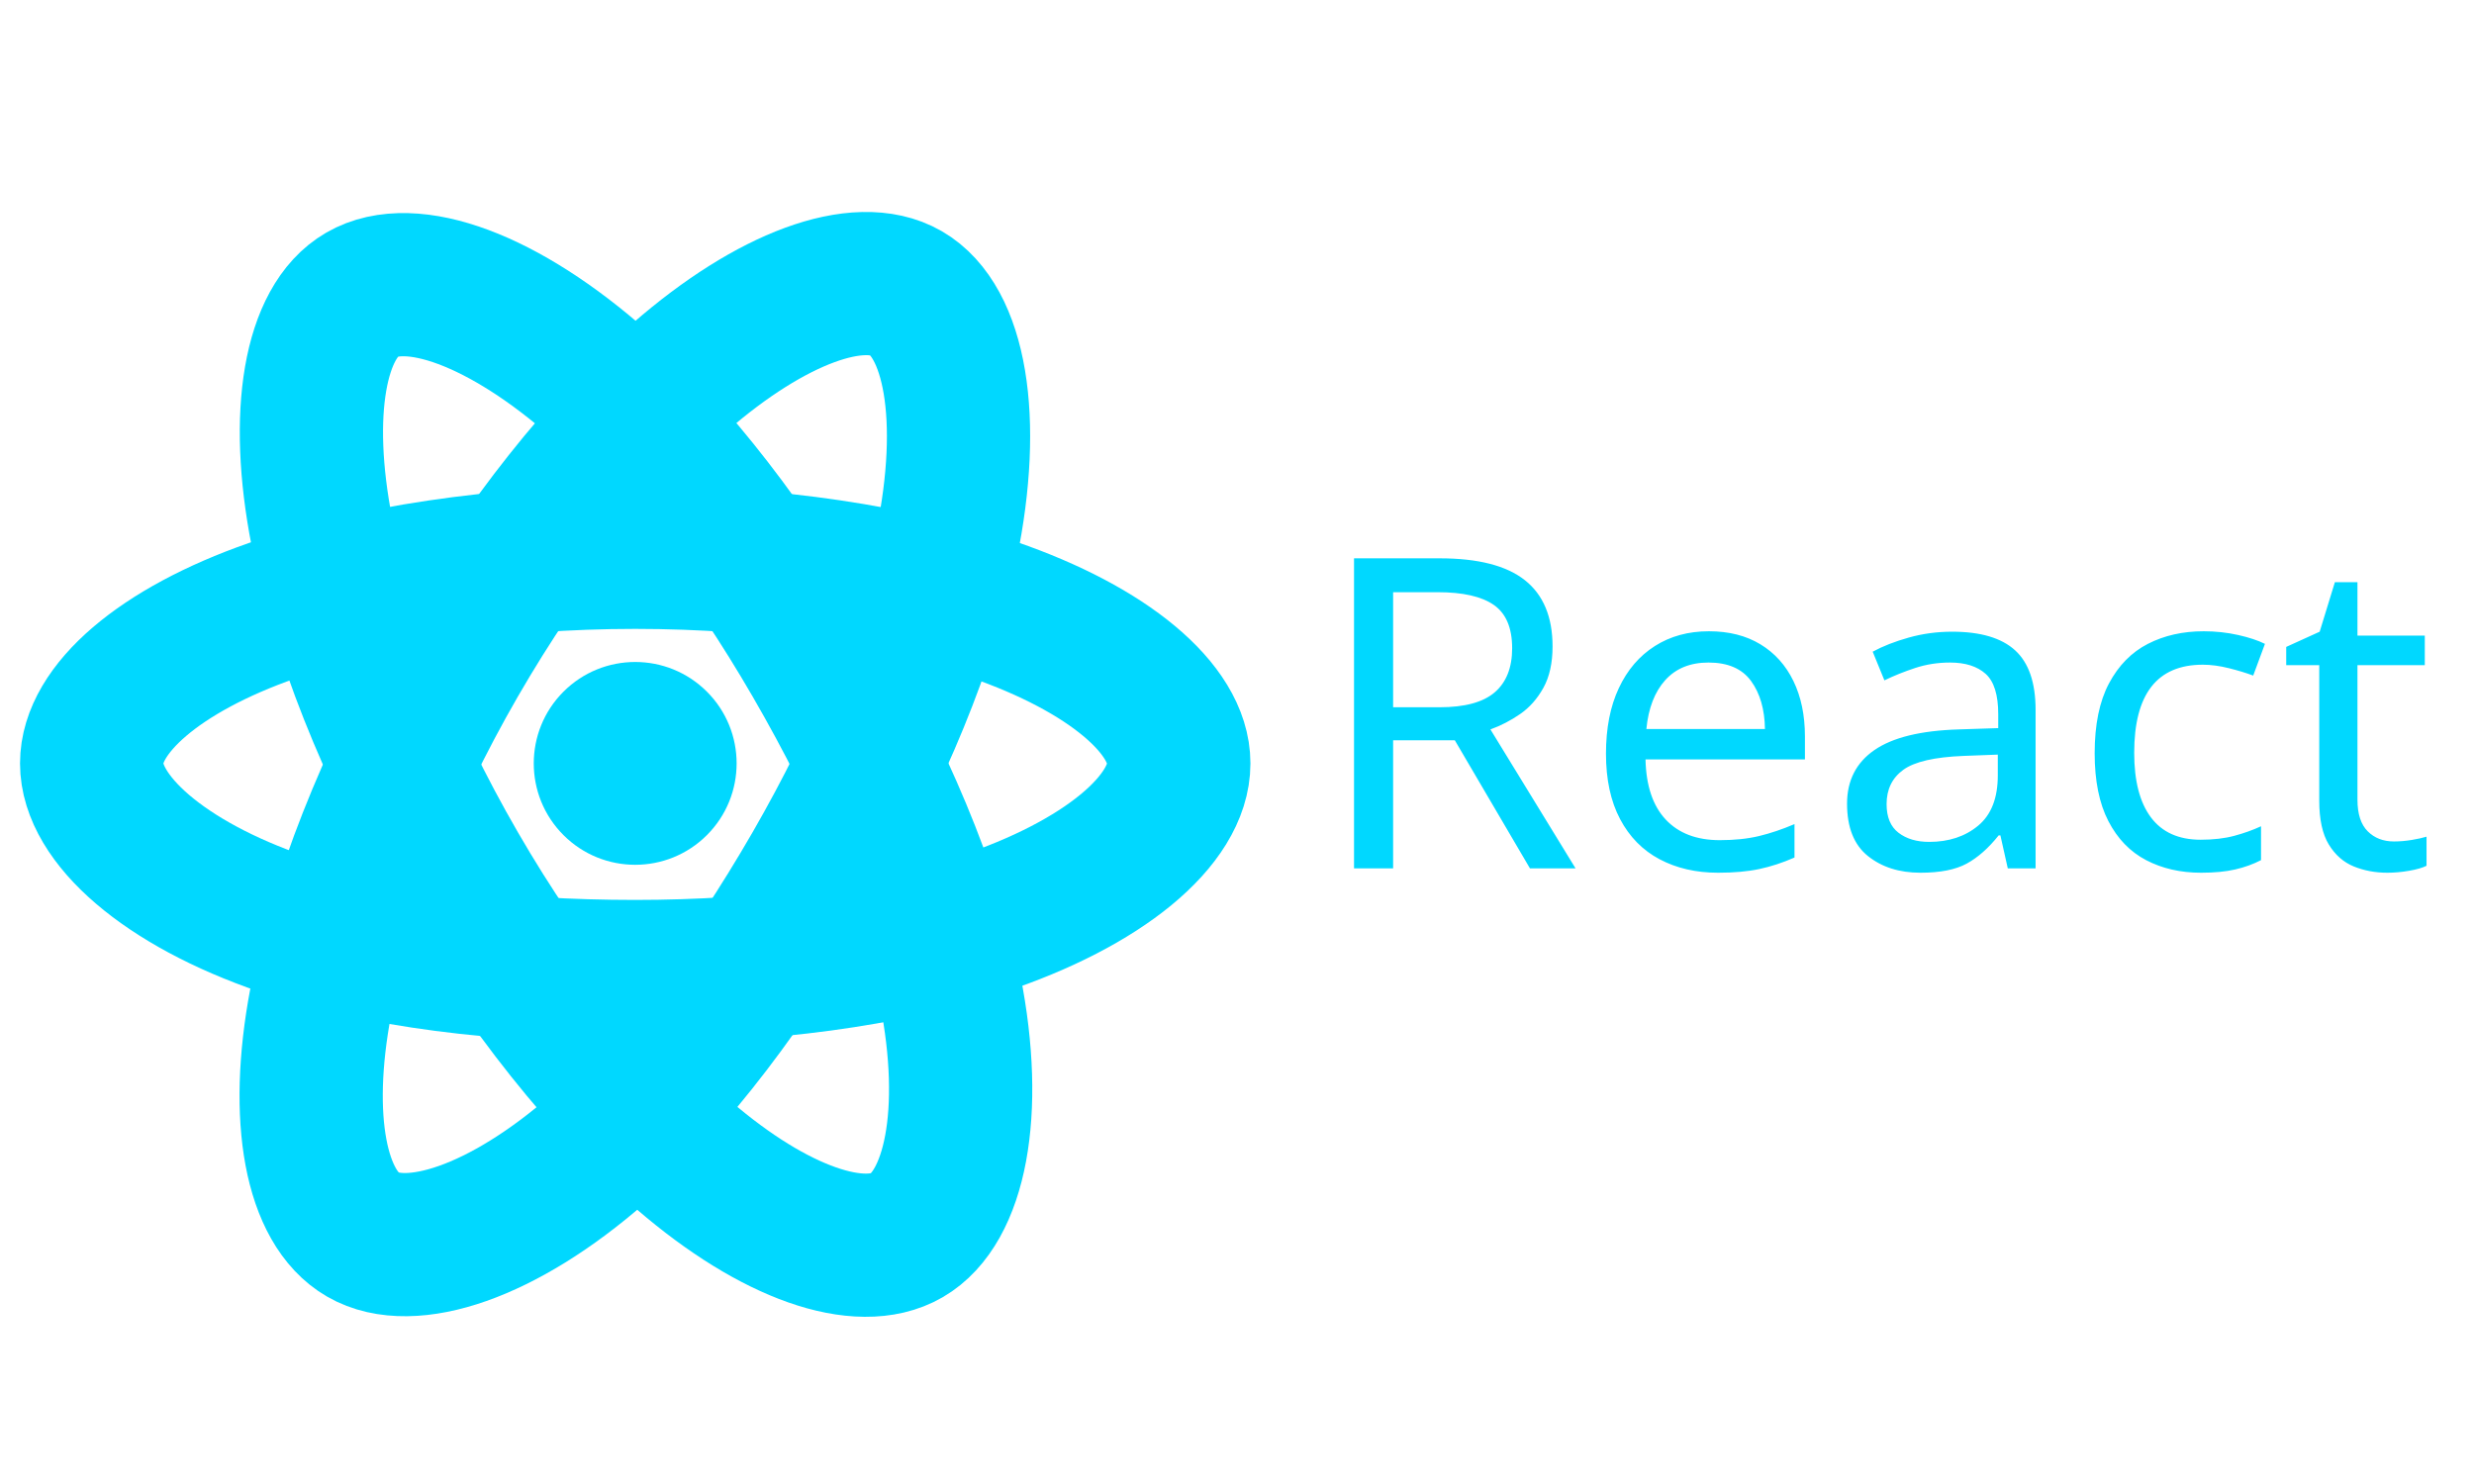
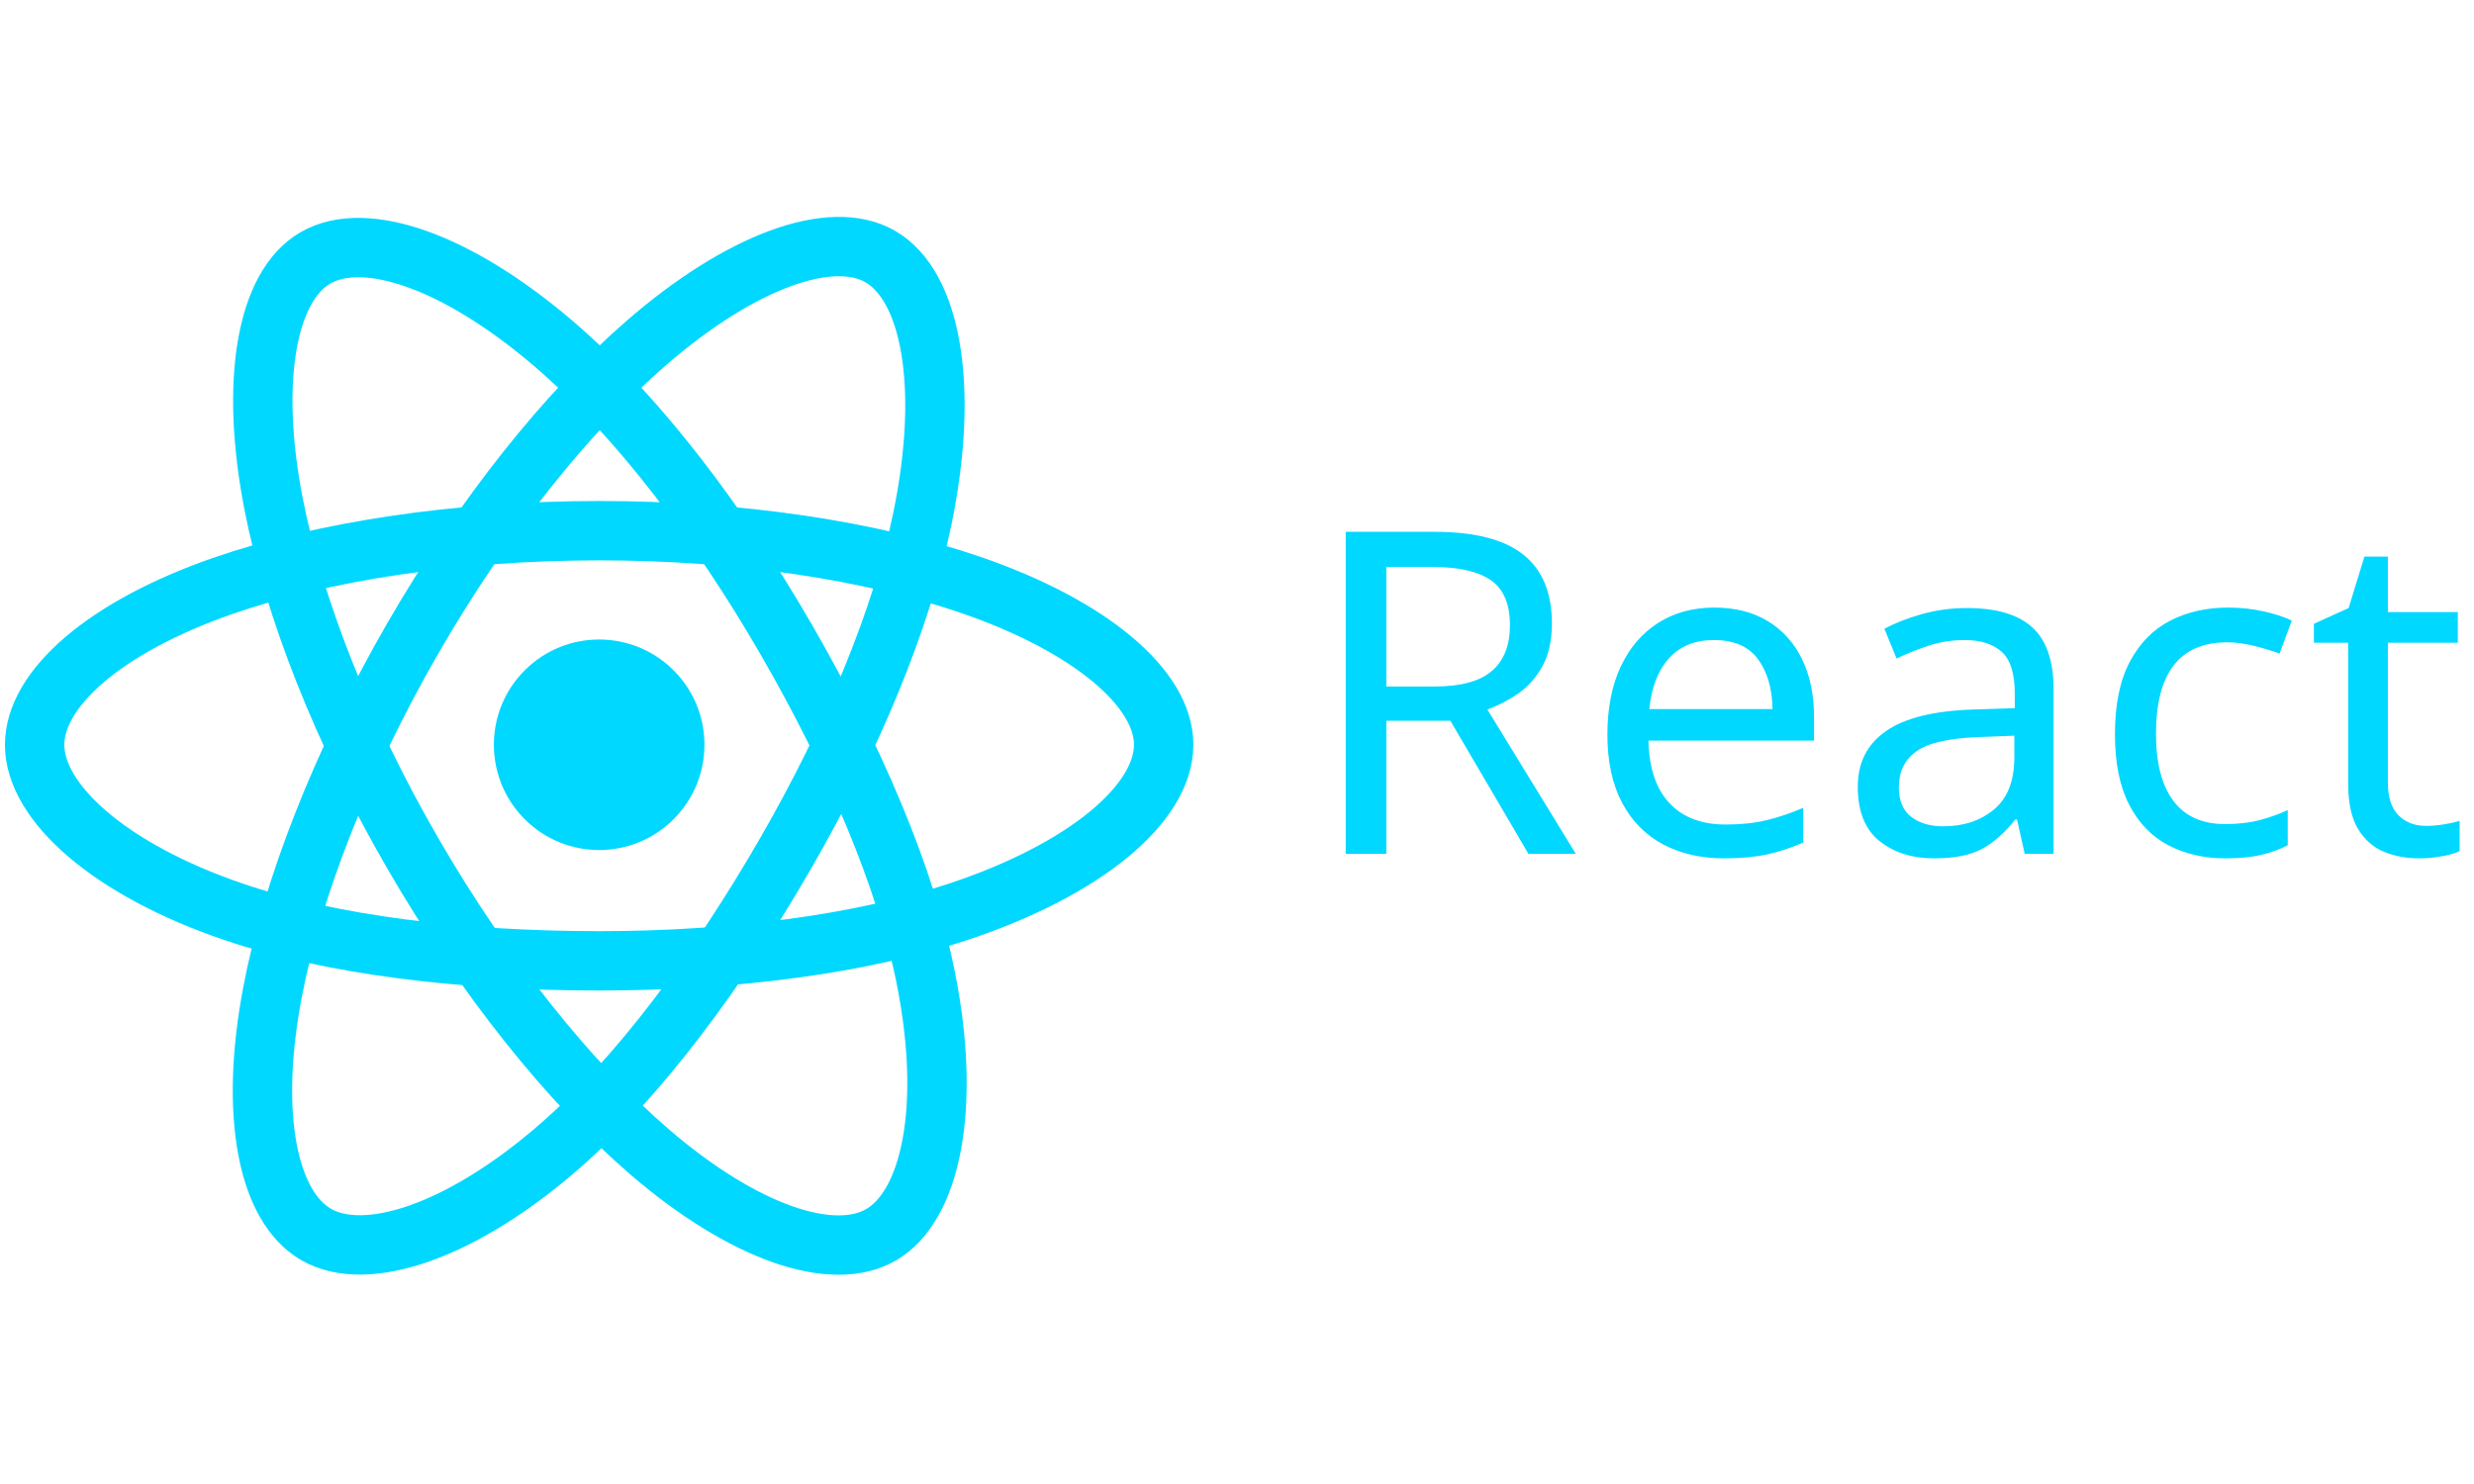
<svg xmlns="http://www.w3.org/2000/svg" version="1.1" id="Layer_2_1_" x="0px" y="0px" viewBox="0 0 2500 1500" style="enable-background:new 0 0 2500 1500;" xml:space="preserve">
  <style type="text/css">
	.st0{fill:#00D8FF;}
- 	.st1{fill:none;stroke:#00D8FF;stroke-width:144.746;stroke-miterlimit:10;}
+ 	.st1{fill:none;stroke:#00D8FF;stroke-width:60;stroke-miterlimit:10;}
	.st2{fill:none;}
	.st3{font-family:'SegoeUI-Bold';}
- 	.st4{font-size:438.95px;}
+ 	.st4{font-size:455.891px;}
</style>
-   <ellipse transform="matrix(0.7071 -0.7071 0.7071 0.7071 -357.6168 679.9081)" class="st0" cx="641.9" cy="771.6" rx="102.5" ry="102.5" />
-   <path class="st1" d="M641.9,563.3c137.6,0,265.4,19.7,361.8,52.9c116.1,40,187.5,100.6,187.5,155.4c0,57.2-75.7,121.6-200.3,162.8  C896.6,965.7,772.5,982,641.9,982c-133.9,0-260.7-15.3-356-47.9C165.3,892.9,92.6,827.7,92.6,771.6c0-54.4,68.2-114.5,182.7-154.4  C372,583.5,503,563.3,641.9,563.3L641.9,563.3z" />
-   <path class="st1" d="M460.5,668.1C529.3,548.9,610.3,448,687.1,381.1c92.6-80.6,180.8-112.2,228.3-84.8  c49.5,28.6,67.5,126.3,41,254.9c-20.1,97.3-67.9,212.9-133.1,326c-66.9,116-143.5,218.2-219.3,284.5  c-96,83.9-188.8,114.2-237.3,86.2c-47.1-27.2-65.2-116.3-42.6-235.4C343.2,911.9,391.1,788.4,460.5,668.1L460.5,668.1z" />
-   <path class="st1" d="M460.7,877.5C391.8,758.5,344.9,638,325.3,537.9c-23.6-120.5-6.9-212.7,40.6-240.1  c49.5-28.7,143.1,4.6,241.3,91.8c74.3,65.9,150.5,165.1,216,278.2c67.1,115.9,117.4,233.3,136.9,332.1  c24.8,125,4.7,220.6-43.8,248.7c-47.1,27.3-133.3-1.6-225.2-80.7C613.4,1101,530.3,997.8,460.7,877.5L460.7,877.5z" />
-   <rect x="1325.7" y="552.8" class="st2" width="1166.9" height="439.1" />
-   <text transform="matrix(1 0 0 1 1325.684 877.7444)" class="st0 st3 st4">React</text>
+   <ellipse transform="matrix(0.7071 -0.7071 0.7071 0.7071 -354.9981 648.6476)" class="st0" cx="605.5" cy="752.8" rx="106.4" ry="106.4" />
+   <path class="st1" d="M605.5,536.4c142.9,0,275.6,20.5,375.7,54.9c120.6,41.5,194.7,104.4,194.7,161.4c0,59.4-78.6,126.2-208.1,169.1  c-97.9,32.4-226.7,49.4-362.4,49.4c-139.1,0-270.8-15.9-369.8-49.7C110.5,878.8,35,811.1,35,752.8c0-56.5,70.8-119,189.7-160.4  C325.2,557.4,461.2,536.4,605.5,536.4L605.5,536.4z" />
+   <path class="st1" d="M417.1,645.3c71.4-123.8,155.5-228.5,235.3-298c96.2-83.7,187.8-116.5,237.1-88  c51.4,29.7,70.1,131.1,42.6,264.8c-20.8,101-70.5,221.1-138.3,338.6c-69.5,120.5-149,226.6-227.8,295.5  c-99.7,87.1-196,118.7-246.5,89.6c-49-28.2-67.7-120.8-44.2-244.5C295.2,898.5,345,770.3,417.1,645.3L417.1,645.3z" />
+   <path class="st1" d="M417.3,862.8C345.7,739.2,297,614,276.6,510.1c-24.5-125.2-7.2-220.9,42.1-249.4  c51.4-29.8,148.6,4.7,250.6,95.3c77.1,68.5,156.3,171.5,224.3,288.9c69.7,120.4,121.9,242.3,142.2,344.9  c25.7,129.9,4.9,229.1-45.5,258.3c-48.9,28.3-138.4-1.7-233.9-83.8C575.9,1094.9,489.6,987.7,417.3,862.8L417.3,862.8z" />
+   <rect x="1315.6" y="525.6" class="st2" width="1212" height="456.1" />
+   <text transform="matrix(1 0 0 1 1315.648 863.0483)" class="st0 st3 st4">React</text>
</svg>
